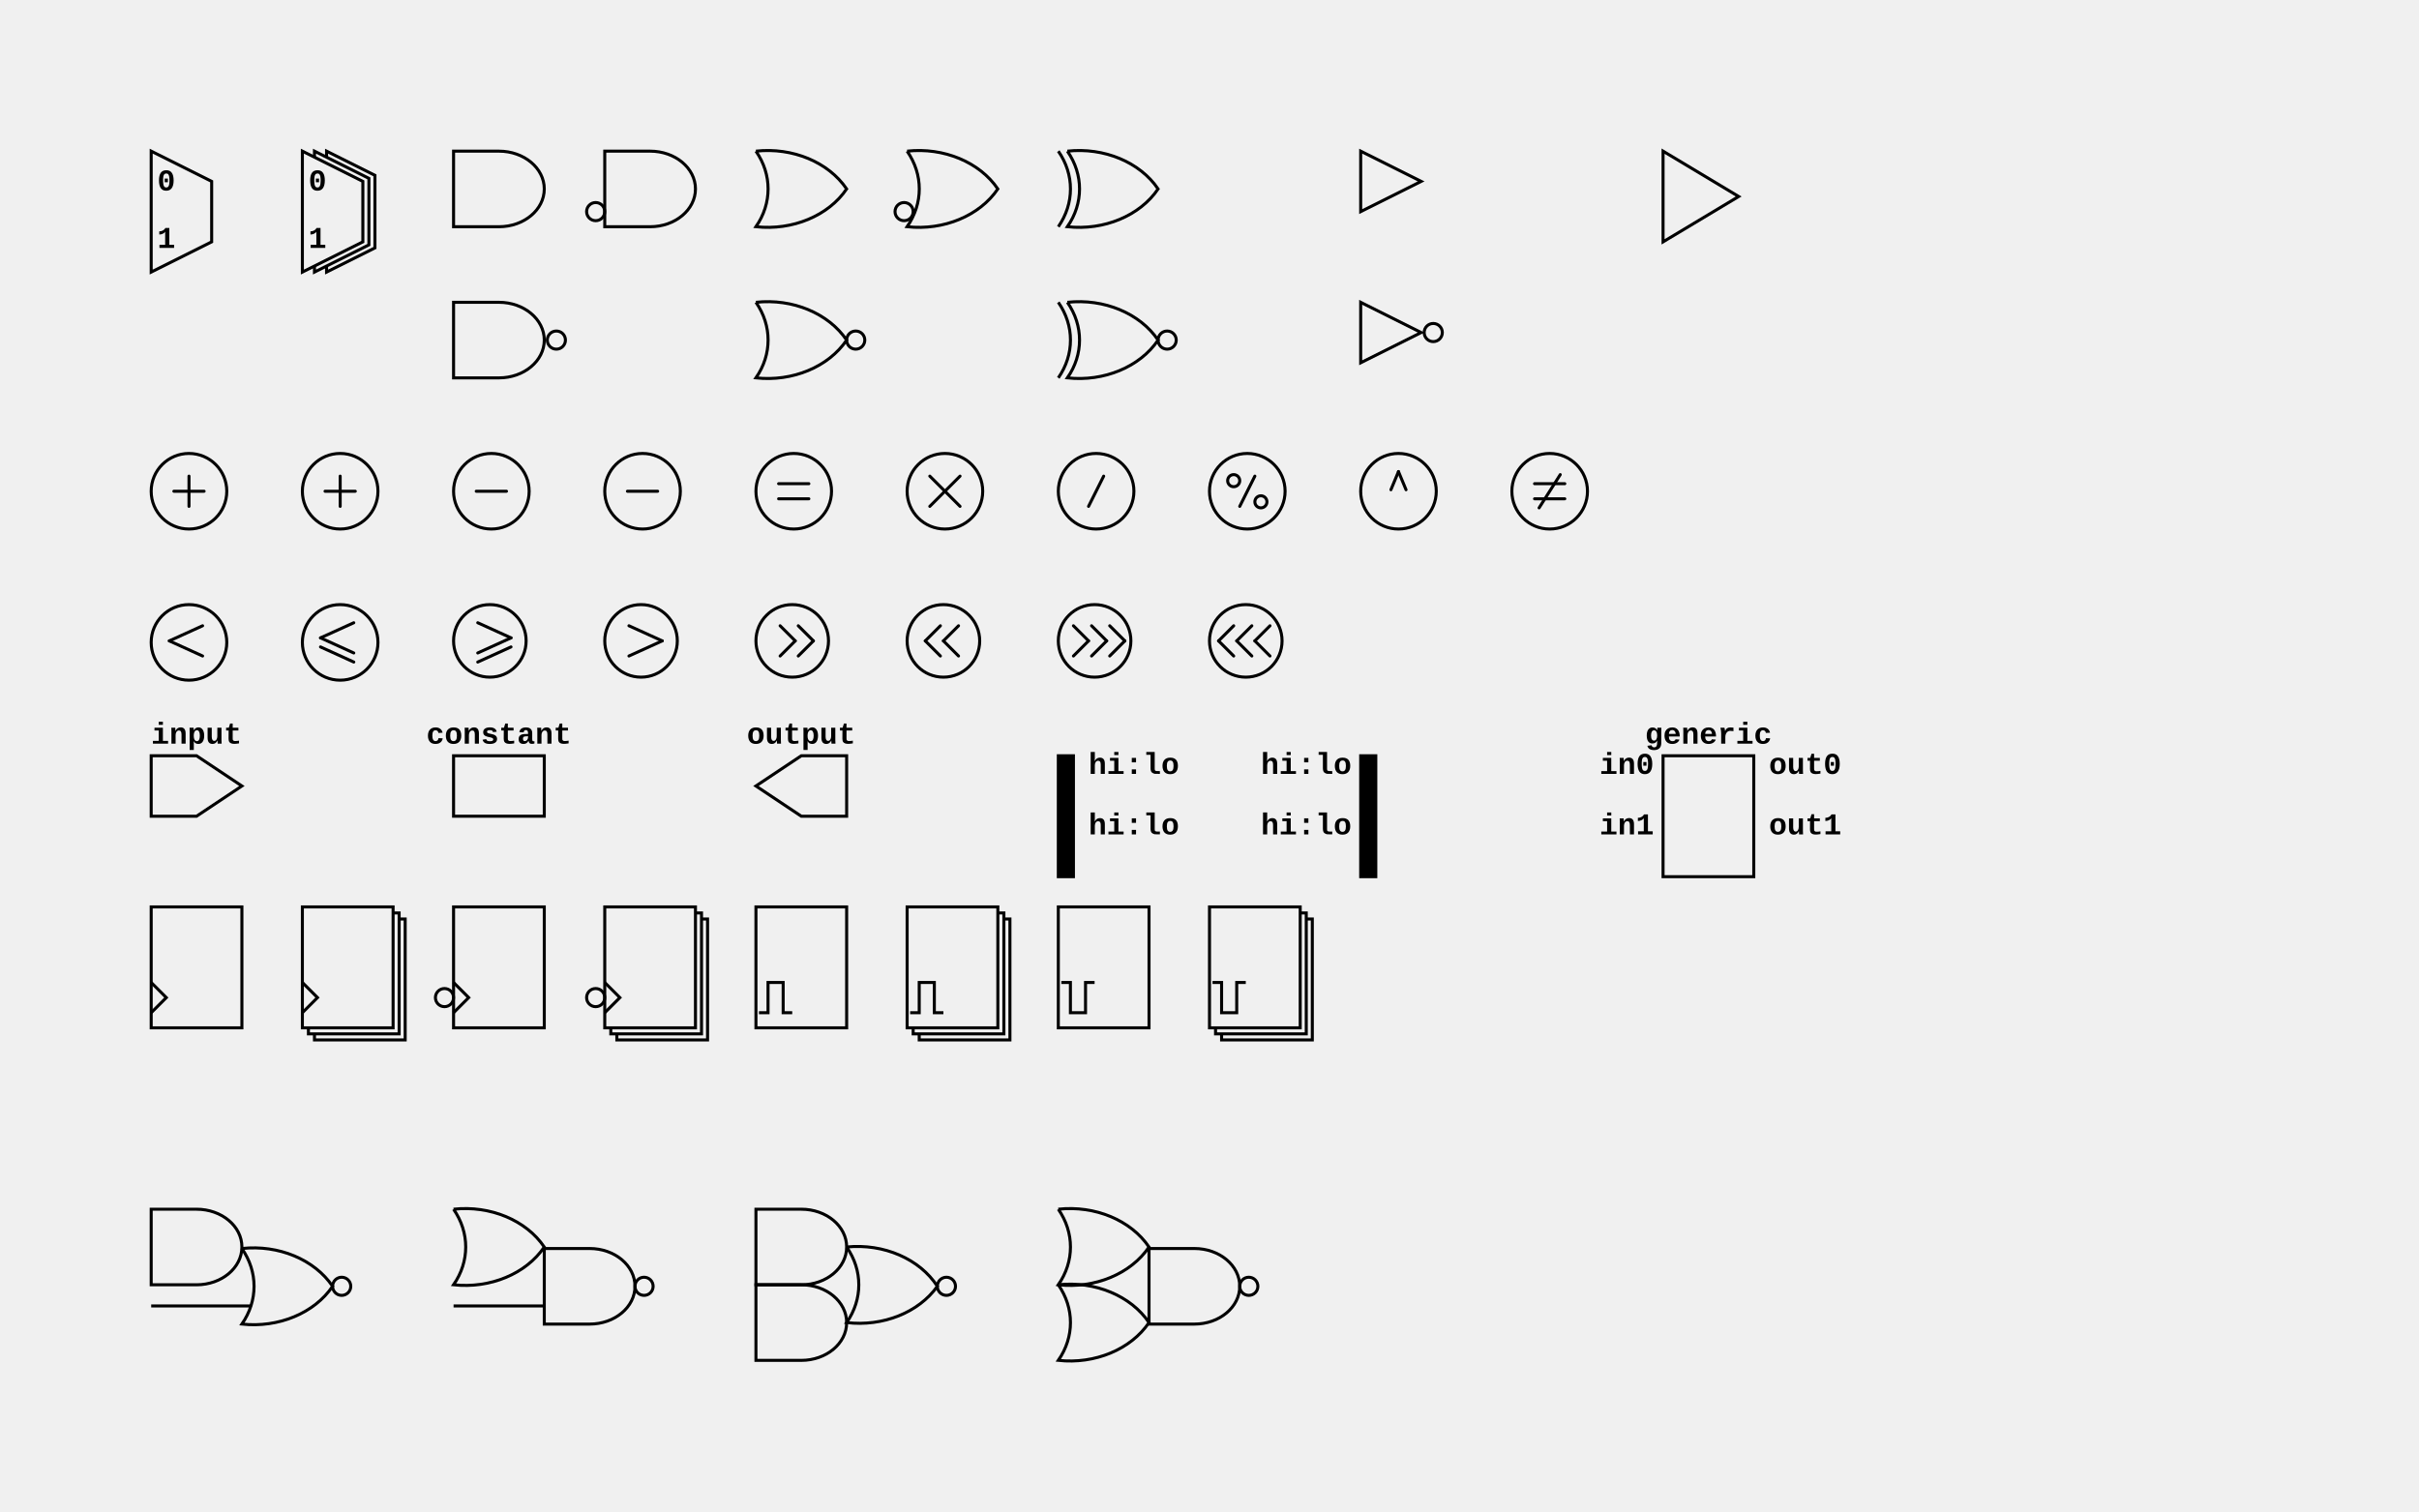
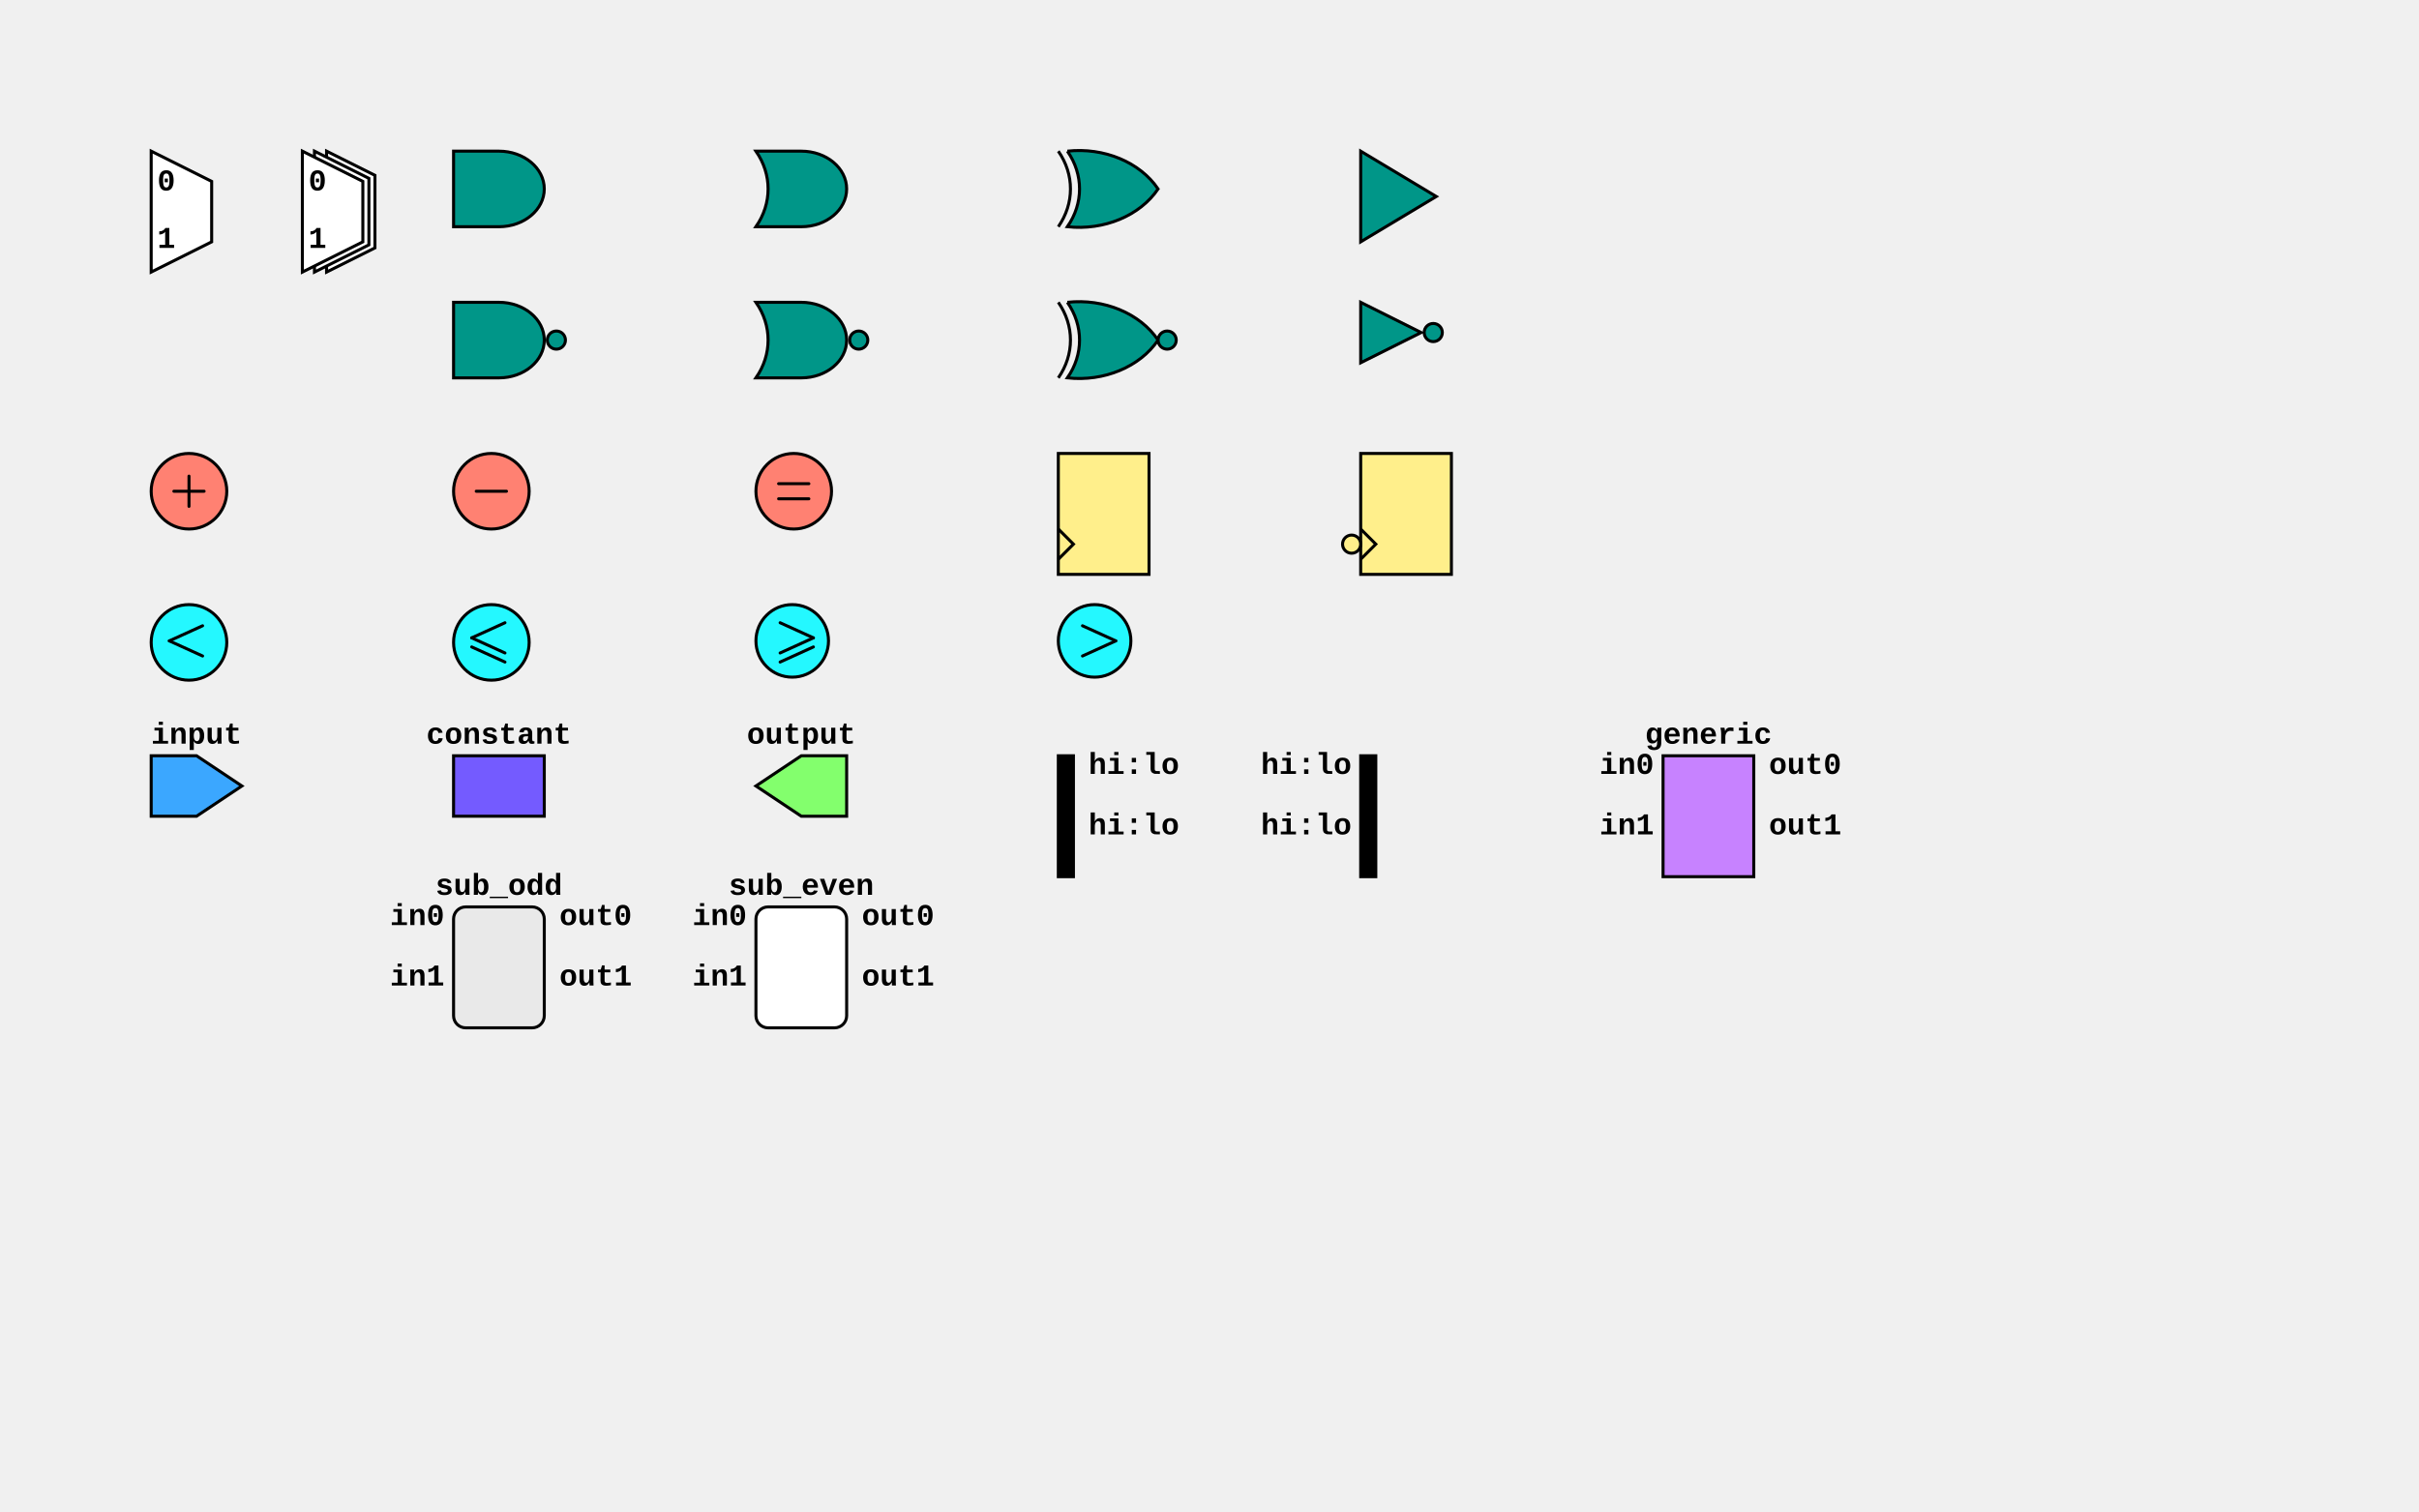
<svg xmlns="http://www.w3.org/2000/svg" xmlns:ns1="https://github.com/nturley/netlistsvg" width="800" height="500">
  <ns1:properties>
    <ns1:layoutEngine org.eclipse.elk.layered.spacing.nodeNodeBetweenLayers="35" org.eclipse.elk.spacing.nodeNode="35" org.eclipse.elk.layered.layering.strategy="LONGEST_PATH" />
    <ns1:low_priority_alias val="$dff" />
  </ns1:properties>
  <style>
    svg {
    stroke:#000;
    fill:none;
    }
    text {
    fill:#000;
    stroke:none;
    font-size:10px;
    font-weight: bold;
    font-family: "Courier New", monospace;
    }
+     circle{
+       stroke: #000;
+     }
+     rect{
+       stroke:#000;
+     }
+     path{
+       stroke: #000;
+     }
    line {
    stroke: #000;
    stroke-linecap: round;
    }
    .nodelabel {
    text-anchor: middle;
    }
    .inputPortLabel {
    text-anchor: end;
    }
    .splitjoinBody {
    fill:#000;
    }
  </style>
  <g ns1:type="mux" transform="translate(50, 50)" ns1:width="20" ns1:height="40">
    <ns1:alias val="$pmux" />
    <ns1:alias val="$mux" />
    <ns1:alias val="$_MUX_" />
-     <path d="M0,0 L20,10 L20,30 L0,40 Z" class="$cell_id" />
+     <path d="M0,0 L20,10 L20,30 L0,40 Z" fill="#ffffff" class="$cell_id" />
    <text x="5" y="32" class="nodelabel $cell_id" ns1:attribute="">1</text>
    <text x="5" y="13" class="nodelabel $cell_id" ns1:attribute="">0</text>
    <g ns1:x="0" ns1:y="10" ns1:pid="A" />
    <g ns1:x="0" ns1:y="30" ns1:pid="B" />
    <g ns1:x="10" ns1:y="35" ns1:pid="S" />
    <g ns1:x="20" ns1:y="20" ns1:pid="Y" />
  </g>
  <g ns1:type="mux-bus" transform="translate(100, 50)" ns1:width="24" ns1:height="40">
    <ns1:alias val="$pmux-bus" />
    <ns1:alias val="$mux-bus" />
    <ns1:alias val="$_MUX_-bus" />
-     <path d="M0,0 L20,10 L20,30 L0,40 Z" class="$cell_id" />
-     <path d="M4,2 L4,0 L22,9 L22,31 L4,40 L4,38" class="$cell_id" />
-     <path d="M8,2 L8,0 L24,8 L24,32 L8,40 L8,38" class="$cell_id" />
+     <path d="M8,2 L8,0 L24,8 L24,32 L8,40 L8,38" fill="#ffffff" class="$cell_id" />
+     <path d="M4,2 L4,0 L22,9 L22,31 L4,40 L4,38" fill="#ffffff" class="$cell_id" />
+     <path d="M0,0 L20,10 L20,30 L0,40 Z" fill="#ffffff" class="$cell_id" />
    <text x="5" y="32" class="nodelabel $cell_id" ns1:attribute="">1</text>
    <text x="5" y="13" class="nodelabel $cell_id" ns1:attribute="">0</text>
    <g ns1:x="-1" ns1:y="10" ns1:pid="A" />
    <g ns1:x="-1" ns1:y="30" ns1:pid="B" />
    <g ns1:x="12" ns1:y="38" ns1:pid="S" />
    <g ns1:x="24.5" ns1:y="20" ns1:pid="Y" />
  </g>
+   <g ns1:type="tribuf" transform="translate(450, 50)" ns1:width="15" ns1:height="30">
+     <ns1:alias val="$tribuf" />
+     <ns1:alias val="$_TRIBUF_" />
+     <ns1:alias val="tribuf-bus" />
+     <ns1:alias val="$tribuf-bus" />
+     <ns1:alias val="$_TRIBUF_-bus" />
+     <path d="M0,0 L25,15 L0,30 Z" fill="#009688" class="$cell_id" />
+     <g ns1:x="0" ns1:y="15" ns1:pid="A" />
+     <g ns1:x="11" ns1:y="6" ns1:pid="EN" />
+     <g ns1:x="25" ns1:y="15" ns1:pid="Y" />
+   </g>
  <g ns1:type="and" transform="translate(150,50)" ns1:width="30" ns1:height="25">
    <ns1:alias val="$and" />
    <ns1:alias val="$logic_and" />
    <ns1:alias val="$_AND_" />
-     <ns1:alias val="$reduce_and" />
-     <path d="M0,0 L0,25 L15,25 A15 12.5 0 0 0 15,0 Z" class="$cell_id" />
+     <path d="M0,0 L0,25 L15,25 A15 12.5 0 0 0 15,0 Z" fill="#009688" class="$cell_id" />
    <g ns1:x="0" ns1:y="5" ns1:pid="A" />
    <g ns1:x="0" ns1:y="20" ns1:pid="B" />
    <g ns1:x="30" ns1:y="12.5" ns1:pid="Y" />
  </g>
  <g ns1:type="nand" transform="translate(150,100)" ns1:width="30" ns1:height="25">
    <ns1:alias val="$nand" />
    <ns1:alias val="$logic_nand" />
    <ns1:alias val="$_NAND_" />
    <ns1:alias val="$_ANDNOT_" />
-     <path d="M0,0 L0,25 L15,25 A15 12.5 0 0 0 15,0 Z" class="$cell_id" />
-     <circle cx="34" cy="12.5" r="3" class="$cell_id" />
+     <path d="M0,0 L0,25 L15,25 A15 12.5 0 0 0 15,0 Z" fill="#009688" class="$cell_id" />
+     <circle cx="34" cy="12.5" r="3" fill="#009688" class="$cell_id" />
    <g ns1:x="0" ns1:y="5" ns1:pid="A" />
    <g ns1:x="0" ns1:y="20" ns1:pid="B" />
    <g ns1:x="36" ns1:y="12.5" ns1:pid="Y" />
-   </g>
-   <g ns1:type="andnot" transform="translate(200,50)" ns1:width="30" ns1:height="25">
-     <ns1:alias val="$_ANDNOT_" />
-     <path d="M0,0 L0,25 L15,25 A15 12.5 0 0 0 15,0 Z" class="$cell_id" />
-     <circle cx="-3" cy="20" r="3" />
-     <g ns1:x="0" ns1:y="5" ns1:pid="A" />
-     <g ns1:x="-6" ns1:y="20" ns1:pid="B" />
-     <g ns1:x="30" ns1:y="12.5" ns1:pid="Y" />
  </g>
  <g ns1:type="or" transform="translate(250,50)" ns1:width="30" ns1:height="25">
    <ns1:alias val="$or" />
    <ns1:alias val="$logic_or" />
    <ns1:alias val="$_OR_" />
-     <ns1:alias val="$reduce_or" />
-     <ns1:alias val="$reduce_bool" />
-     <path d="M0,0 A30 25 0 0 1 0,25 A30 25 0 0 0 30,12.5 A30 25 0 0 0 0,0" class="$cell_id" />
+     <path d="M0,25 L0,25 L15,25 A15 12.5 0 0 0 15,0 L0,0 A30 25 0 0 1 0,25 Z" fill="#009688" class="$cell_id" />
    <g ns1:x="2" ns1:y="5" ns1:pid="A" />
    <g ns1:x="2" ns1:y="20" ns1:pid="B" />
    <g ns1:x="30" ns1:y="12.5" ns1:pid="Y" />
  </g>
  <g ns1:type="reduce_nor" transform="translate(250, 100)" ns1:width="33" ns1:height="25">
    <ns1:alias val="$nor" />
    <ns1:alias val="$reduce_nor" />
    <ns1:alias val="$_NOR_" />
    <ns1:alias val="$_ORNOT_" />
-     <path d="M0,0 A30 25 0 0 1 0,25 A30 25 0 0 0 30,12.5 A30 25 0 0 0 0,0" class="$cell_id" />
-     <circle cx="33" cy="12.5" r="3" class="$cell_id" />
+     <path d="M0,25 L0,25 L15,25 A15 12.5 0 0 0 15,0 L0,0 A30 25 0 0 1 0,25 Z" fill="#009688" class="$cell_id" />
+     <circle cx="34" cy="12.5" r="3" fill="#009688" class="$cell_id" />
    <g ns1:x="2" ns1:y="5" ns1:pid="A" />
    <g ns1:x="2" ns1:y="20" ns1:pid="B" />
    <g ns1:x="36" ns1:y="12.5" ns1:pid="Y" />
-   </g>
-   <g ns1:type="ornot" transform="translate(300,50)" ns1:width="30" ns1:height="25">
-     <ns1:alias val="$_ORNOT_" />
-     <path d="M0,0 A30 25 0 0 1 0,25 A30 25 0 0 0 30,12.5 A30 25 0 0 0 0,0" class="$cell_id" />
-     <circle cx="-1" cy="20" r="3" />
-     <g ns1:x="2" ns1:y="5" ns1:pid="A" />
-     <g ns1:x="-4" ns1:y="20" ns1:pid="B" />
-     <g ns1:x="30" ns1:y="12.5" ns1:pid="Y" />
  </g>
  <g ns1:type="reduce_xor" transform="translate(350, 50)" ns1:width="33" ns1:height="25">
    <ns1:alias val="$xor" />
    <ns1:alias val="$reduce_xor" />
    <ns1:alias val="$_XOR_" />
-     <path d="M3,0 A30 25 0 0 1 3,25 A30 25 0 0 0 33,12.5 A30 25 0 0 0 3,0" class="$cell_id" />
+     <path d="M3,0 A30 25 0 0 1 3,25 A30 25 0 0 0 33,12.5 A30 25 0 0 0 3,0" fill="#009688" class="$cell_id" />
    <path d="M0,0 A30 25 0 0 1 0,25" class="$cell_id" />
    <g ns1:x="2" ns1:y="5" ns1:pid="A" />
    <g ns1:x="2" ns1:y="20" ns1:pid="B" />
    <g ns1:x="33" ns1:y="12.5" ns1:pid="Y" />
  </g>
  <g ns1:type="reduce_nxor" transform="translate(350, 100)" ns1:width="33" ns1:height="25">
    <ns1:alias val="$xnor" />
    <ns1:alias val="$reduce_xnor" />
    <ns1:alias val="$_XNOR_" />
-     <path d="M3,0 A30 25 0 0 1 3,25 A30 25 0 0 0 33,12.5 A30 25 0 0 0 3,0" class="$cell_id" />
+     <path d="M3,0 A30 25 0 0 1 3,25 A30 25 0 0 0 33,12.5 A30 25 0 0 0 3,0" fill="#009688" class="$cell_id" />
    <path d="M0,0 A30 25 0 0 1 0,25" class="$cell_id" />
-     <circle cx="36" cy="12.5" r="3" class="$cell_id" />
+     <circle cx="36" cy="12.5" r="3" fill="#009688" class="$cell_id" />
    <g ns1:x="2" ns1:y="5" ns1:pid="A" />
    <g ns1:x="2" ns1:y="20" ns1:pid="B" />
    <g ns1:x="38" ns1:y="12.5" ns1:pid="Y" />
-   </g>
-   <g ns1:type="tribuf" transform="translate(550, 50)" ns1:width="15" ns1:height="30">
-     <ns1:alias val="$tribuf" />
-     <ns1:alias val="$_TRIBUF_" />
-     <ns1:alias val="tribuf-bus" />
-     <ns1:alias val="$tribuf-bus" />
-     <ns1:alias val="$_TRIBUF_-bus" />
-     <path d="M0,0 L25,15 L0,30 Z" class="$cell_id" />
-     <g ns1:x="0" ns1:y="15" ns1:pid="A" />
-     <g ns1:x="11" ns1:y="6" ns1:pid="EN" />
-     <g ns1:x="25" ns1:y="15" ns1:pid="Y" />
  </g>
  <g ns1:type="not" transform="translate(450,100)" ns1:width="30" ns1:height="20">
    <ns1:alias val="$_NOT_" />
    <ns1:alias val="$not" />
    <ns1:alias val="$logic_not" />
-     <path d="M0,0 L0,20 L20,10 Z" class="$cell_id" />
-     <circle cx="24" cy="10" r="3" class="$cell_id" />
+     <path d="M0,0 L0,20 L20,10 Z" fill="#009688" class="$cell_id" />
+     <circle cx="24" cy="10" r="3" fill="#009688" class="$cell_id" />
    <g ns1:x="-1" ns1:y="10" ns1:pid="A" />
    <g ns1:x="27" ns1:y="10" ns1:pid="Y" />
  </g>
-   <g ns1:type="buf" transform="translate(450,50)" ns1:width="30" ns1:height="20">
-     <ns1:alias val="$_BUF_" />
-     <path d="M0,0 L0,20 L20,10 Z" class="$cell_id" />
-     <g ns1:x="0" ns1:y="10" ns1:pid="A" />
-     <g ns1:x="20" ns1:y="10" ns1:pid="Y" />
-   </g>
  <g ns1:type="add" transform="translate(50, 150)" ns1:width="25" ns1:height="25">
    <ns1:alias val="$add" />
-     <circle r="12.5" cx="12.5" cy="12.5" class="$cell_id" />
+     <circle r="12.5" cx="12.5" cy="12.5" fill="#ff8172" class="$cell_id" />
    <line x1="7.5" x2="17.5" y1="12.5" y2="12.5" class="$cell_id" />
    <line x1="12.5" x2="12.5" y1="7.5" y2="17.5" class="$cell_id" />
    <g ns1:x="2" ns1:y="5" ns1:pid="A" />
    <g ns1:x="2" ns1:y="20" ns1:pid="B" />
    <g ns1:x="26" ns1:y="12.5" ns1:pid="Y" />
  </g>
-   <g ns1:type="pos" transform="translate(100, 150)" ns1:width="25" ns1:height="25">
-     <ns1:alias val="$pos" />
-     <circle r="12.5" cx="12.5" cy="12.5" class="$cell_id" />
-     <line x1="7.5" x2="17.5" y1="12.5" y2="12.5" class="$cell_id" />
-     <line x1="12.5" x2="12.5" y1="7.5" y2="17.5" class="$cell_id" />
-     <g ns1:x="-1" ns1:y="12.5" ns1:pid="A" />
-     <g ns1:x="26" ns1:y="12.5" ns1:pid="Y" />
-   </g>
  <g ns1:type="sub" transform="translate(150,150)" ns1:width="25" ns1:height="25">
    <ns1:alias val="$sub" />
-     <circle r="12.5" cx="12.5" cy="12.5" class="$cell_id" />
+     <circle r="12.5" cx="12.5" cy="12.5" fill="#ff8172" class="$cell_id" />
    <line x1="7.5" x2="17.5" y1="12.5" y2="12.5" class="$cell_id" />
    <g ns1:x="2" ns1:y="5" ns1:pid="A" />
    <g ns1:x="2" ns1:y="20" ns1:pid="B" />
-     <g ns1:x="25" ns1:y="12.5" ns1:pid="Y" />
-   </g>
-   <g ns1:type="neg" transform="translate(200,150)" ns1:width="25" ns1:height="25">
-     <ns1:alias val="$neg" />
-     <circle r="12.5" cx="12.5" cy="12.5" class="$cell_id" />
-     <line x1="7.5" x2="17.5" y1="12.5" y2="12.5" class="$cell_id" />
-     <g ns1:x="0" ns1:y="12.5" ns1:pid="A" />
    <g ns1:x="25" ns1:y="12.5" ns1:pid="Y" />
  </g>
  <g ns1:type="eq" transform="translate(250,150)" ns1:width="25" ns1:height="25">
    <ns1:alias val="$eq" />
-     <ns1:alias val="$eqx" />
-     <circle r="12.5" cx="12.5" cy="12.5" class="$cell_id" />
+     <circle r="12.5" cx="12.5" cy="12.5" fill="#ff8172" class="$cell_id" />
    <line x1="7.5" x2="17.5" y1="10" y2="10" class="$cell_id" />
    <line x1="7.5" x2="17.5" y1="15" y2="15" class="$cell_id" />
    <g ns1:x="2" ns1:y="5" ns1:pid="A" />
    <g ns1:x="2" ns1:y="20" ns1:pid="B" />
    <g ns1:x="25" ns1:y="12.5" ns1:pid="Y" />
  </g>
-   <g ns1:type="mul" transform="translate(300, 150)" ns1:width="25" ns1:height="25">
-     <ns1:alias val="$mul" />
-     <circle r="12.5" cx="12.5" cy="12.5" class="$cell_id" />
-     <line x1="7.5" x2="17.5" y1="7.5" y2="17.5" class="$cell_id" />
-     <line x1="17.5" x2="7.5" y1="7.5" y2="17.5" class="$cell_id" />
-     <g ns1:x="2" ns1:y="5" ns1:pid="A" />
-     <g ns1:x="2" ns1:y="20" ns1:pid="B" />
-     <g ns1:x="26" ns1:y="12.5" ns1:pid="Y" />
-   </g>
-   <g ns1:type="div" transform="translate(350, 150)" ns1:width="25" ns1:height="25">
-     <ns1:alias val="$div" />
-     <circle r="12.5" cx="12.5" cy="12.5" class="$cell_id" />
-     <line x1="15" x2="10" y1="7.5" y2="17.5" class="$cell_id" />
-     <g ns1:x="2" ns1:y="5" ns1:pid="A" />
-     <g ns1:x="2" ns1:y="20" ns1:pid="B" />
-     <g ns1:x="26" ns1:y="12.5" ns1:pid="Y" />
-   </g>
-   <g ns1:type="mod" transform="translate(400, 150)" ns1:width="25" ns1:height="25">
-     <ns1:alias val="$mod" />
-     <circle r="12.5" cx="12.5" cy="12.5" class="$cell_id" />
-     <line x1="15" x2="10" y1="7.5" y2="17.5" class="$cell_id" />
-     <circle r="2" cx="8" cy="9" class="$cell_id" />
-     <circle r="2" cx="17" cy="16" class="$cell_id" />
-     <g ns1:x="2" ns1:y="5" ns1:pid="A" />
-     <g ns1:x="2" ns1:y="20" ns1:pid="B" />
-     <g ns1:x="26" ns1:y="12.5" ns1:pid="Y" />
-   </g>
-   <g ns1:type="pow" transform="translate(450, 150)" ns1:width="25" ns1:height="25">
-     <ns1:alias val="$pow" />
-     <circle r="12.5" cx="12.5" cy="12.5" class="$cell_id" />
-     <line x1="10" x2="12.5" y1="12" y2="6" class="$cell_id" />
-     <line x1="15" x2="12.5" y1="12" y2="6" class="$cell_id" />
-     <g ns1:x="2" ns1:y="5" ns1:pid="A" />
-     <g ns1:x="2" ns1:y="20" ns1:pid="B" />
-     <g ns1:x="26" ns1:y="12.5" ns1:pid="Y" />
-   </g>
-   <g ns1:type="ne" transform="translate(500,150)" ns1:width="25" ns1:height="25">
-     <ns1:alias val="$ne" />
-     <ns1:alias val="$nex" />
-     <circle r="12.5" cx="12.5" cy="12.5" class="$cell_id" />
-     <line x1="7.5" x2="17.5" y1="10" y2="10" class="$cell_id" />
-     <line x1="7.5" x2="17.5" y1="15" y2="15" class="$cell_id" />
-     <line x1="9" x2="16" y1="18" y2="7" class="$cell_id" />
-     <g ns1:x="2" ns1:y="5" ns1:pid="A" />
-     <g ns1:x="2" ns1:y="20" ns1:pid="B" />
-     <g ns1:x="25" ns1:y="12.5" ns1:pid="Y" />
-   </g>
-   <g ns1:type="lt" transform="translate(50,200)" ns1:width="25" ns1:height="25">
-     <ns1:alias val="$lt" />
-     <circle r="12.5" cx="12.5" cy="12.5" class="$cell_id" />
-     <line x1="6" x2="17" y1="12" y2="7" class="$cell_id" />
-     <line x1="6" x2="17" y1="12" y2="17" class="$cell_id" />
-     <g ns1:x="2" ns1:y="5" ns1:pid="A" />
-     <g ns1:x="2" ns1:y="20" ns1:pid="B" />
-     <g ns1:x="25" ns1:y="12.5" ns1:pid="Y" />
-   </g>
-   <g ns1:type="le" transform="translate(100,200)" ns1:width="25" ns1:height="25">
-     <ns1:alias val="$le" />
-     <circle r="12.5" cx="12.5" cy="12.5" class="$cell_id" />
-     <line x1="6" x2="17" y1="11" y2="6" class="$cell_id" />
-     <line x1="6" x2="17" y1="11" y2="16" class="$cell_id" />
-     <line x1="6" x2="17" y1="14" y2="19" class="$cell_id" />
-     <g ns1:x="2" ns1:y="5" ns1:pid="A" />
-     <g ns1:x="2" ns1:y="20" ns1:pid="B" />
-     <g ns1:x="25" ns1:y="12.5" ns1:pid="Y" />
-   </g>
-   <g ns1:type="ge" transform="translate(150,200)" ns1:width="25" ns1:height="25">
-     <ns1:alias val="$ge" />
-     <circle r="12" cx="12" cy="12" class="$cell_id" />
-     <line x1="8" x2="19" y1="6" y2="11" class="$cell_id" />
-     <line x1="8" x2="19" y1="16" y2="11" class="$cell_id" />
-     <line x1="8" x2="19" y1="19" y2="14" class="$cell_id" />
-     <g ns1:x="2" ns1:y="5" ns1:pid="A" />
-     <g ns1:x="2" ns1:y="20" ns1:pid="B" />
-     <g ns1:x="25" ns1:y="12.5" ns1:pid="Y" />
-   </g>
-   <g ns1:type="gt" transform="translate(200,200)" ns1:width="25" ns1:height="25">
-     <ns1:alias val="$gt" />
-     <circle r="12" cx="12" cy="12" class="$cell_id" />
-     <line x1="8" x2="19" y1="7" y2="12" class="$cell_id" />
-     <line x1="8" x2="19" y1="17" y2="12" class="$cell_id" />
-     <g ns1:x="2" ns1:y="5" ns1:pid="A" />
-     <g ns1:x="2" ns1:y="20" ns1:pid="B" />
-     <g ns1:x="25" ns1:y="12.5" ns1:pid="Y" />
-   </g>
-   <g ns1:type="shr" transform="translate(250,200)" ns1:width="25" ns1:height="25">
-     <ns1:alias val="$shr" />
-     <circle r="12" cx="12" cy="12" class="$cell_id" />
-     <line x1="8" x2="13" y1="7" y2="12" class="$cell_id" />
-     <line x1="8" x2="13" y1="17" y2="12" class="$cell_id" />
-     <line x1="14" x2="19" y1="7" y2="12" class="$cell_id" />
-     <line x1="14" x2="19" y1="17" y2="12" class="$cell_id" />
-     <g ns1:x="2" ns1:y="5" ns1:pid="A" />
-     <g ns1:x="2" ns1:y="20" ns1:pid="B" />
-     <g ns1:x="25" ns1:y="12.5" ns1:pid="Y" />
-   </g>
-   <g ns1:type="shl" transform="translate(300,200)" ns1:width="25" ns1:height="25">
-     <ns1:alias val="$shl" />
-     <circle r="12" cx="12" cy="12" class="$cell_id" />
-     <line x1="6" x2="11" y1="12" y2="7" class="$cell_id" />
-     <line x1="6" x2="11" y1="12" y2="17" class="$cell_id" />
-     <line x1="12" x2="17" y1="12" y2="7" class="$cell_id" />
-     <line x1="12" x2="17" y1="12" y2="17" class="$cell_id" />
-     <g ns1:x="2" ns1:y="5" ns1:pid="A" />
-     <g ns1:x="2" ns1:y="20" ns1:pid="B" />
-     <g ns1:x="25" ns1:y="12.5" ns1:pid="Y" />
-   </g>
-   <g ns1:type="sshr" transform="translate(350,200)" ns1:width="25" ns1:height="25">
-     <ns1:alias val="$sshr" />
-     <circle r="12" cx="12" cy="12" class="$cell_id" />
-     <line x1="5" x2="10" y1="7" y2="12" class="$cell_id" />
-     <line x1="5" x2="10" y1="17" y2="12" class="$cell_id" />
-     <line x1="11" x2="16" y1="7" y2="12" class="$cell_id" />
-     <line x1="11" x2="16" y1="17" y2="12" class="$cell_id" />
-     <line x1="17" x2="22" y1="7" y2="12" class="$cell_id" />
-     <line x1="17" x2="22" y1="17" y2="12" class="$cell_id" />
-     <g ns1:x="2" ns1:y="5" ns1:pid="A" />
-     <g ns1:x="2" ns1:y="20" ns1:pid="B" />
-     <g ns1:x="25" ns1:y="12.5" ns1:pid="Y" />
-   </g>
-   <g ns1:type="sshl" transform="translate(400,200)" ns1:width="25" ns1:height="25">
-     <ns1:alias val="$sshl" />
-     <circle r="12" cx="12" cy="12" class="$cell_id" />
-     <line x1="3" x2="8" y1="12" y2="7" class="$cell_id" />
-     <line x1="3" x2="8" y1="12" y2="17" class="$cell_id" />
-     <line x1="9" x2="14" y1="12" y2="7" class="$cell_id" />
-     <line x1="9" x2="14" y1="12" y2="17" class="$cell_id" />
-     <line x1="15" x2="20" y1="12" y2="7" class="$cell_id" />
-     <line x1="15" x2="20" y1="12" y2="17" class="$cell_id" />
-     <g ns1:x="2" ns1:y="5" ns1:pid="A" />
-     <g ns1:x="2" ns1:y="20" ns1:pid="B" />
-     <g ns1:x="25" ns1:y="12.5" ns1:pid="Y" />
-   </g>
-   <g ns1:type="inputExt" transform="translate(50,250)" ns1:width="30" ns1:height="20">
-     <text x="15" y="-4" class="nodelabel $cell_id" ns1:attribute="ref">input</text>
-     <ns1:alias val="$_inputExt_" />
-     <path d="M0,0 L0,20 L15,20 L30,10 L15,0 Z" class="$cell_id" />
-     <g ns1:x="30" ns1:y="10" ns1:pid="Y" />
-   </g>
-   <g ns1:type="constant" transform="translate(150,250)" ns1:width="30" ns1:height="20">
-     <text x="15" y="-4" class="nodelabel $cell_id" ns1:attribute="ref">constant</text>
-     <ns1:alias val="$_constant_" />
-     <rect width="30" height="20" class="$cell_id" />
-     <g ns1:x="31" ns1:y="10" ns1:pid="Y" />
-   </g>
-   <g ns1:type="outputExt" transform="translate(250,250)" ns1:width="30" ns1:height="20">
-     <text x="15" y="-4" class="nodelabel $cell_id" ns1:attribute="ref">output</text>
-     <ns1:alias val="$_outputExt_" />
-     <path d="M30,0 L30,20 L15,20 L0,10 L15,0 Z" class="$cell_id" />
-     <g ns1:x="0" ns1:y="10" ns1:pid="A" />
-   </g>
-   <g ns1:type="split" transform="translate(350,250)" ns1:width="5" ns1:height="40">
-     <rect width="5" height="40" class="splitjoinBody" ns1:generic="body" />
-     <ns1:alias val="$_split_" />
-     <g ns1:x="0" ns1:y="20" ns1:pid="in" />
-     <g transform="translate(5, 10)" ns1:x="4" ns1:y="10" ns1:pid="out0">
-       <text x="5" y="-4">hi:lo</text>
-     </g>
-     <g transform="translate(5, 30)" ns1:x="4" ns1:y="30" ns1:pid="out1">
-       <text x="5" y="-4">hi:lo</text>
-     </g>
-   </g>
-   <g ns1:type="join" transform="translate(450,250)" ns1:width="4" ns1:height="40">
-     <rect width="5" height="40" class="splitjoinBody" ns1:generic="body" />
-     <ns1:alias val="$_join_" />
-     <g ns1:x="5" ns1:y="20" ns1:pid="out" />
-     <g transform="translate(0, 10)" ns1:x="0" ns1:y="10" ns1:pid="in0">
-       <text x="-3" y="-4" class="inputPortLabel">hi:lo</text>
-     </g>
-     <g transform="translate(0, 30)" ns1:x="0" ns1:y="30" ns1:pid="in1">
-       <text x="-3" y="-4" class="inputPortLabel">hi:lo</text>
-     </g>
-   </g>
-   <g ns1:type="dff" transform="translate(50,300)" ns1:width="30" ns1:height="40">
+   <g ns1:type="dff" transform="translate(350,150)" ns1:width="30" ns1:height="40">
    <ns1:alias val="$dff" />
    <ns1:alias val="$_DFF_" />
    <ns1:alias val="$_DFF_P_" />
-     <ns1:alias val="$adff" />
-     <ns1:alias val="$_DFF_" />
-     <ns1:alias val="$_DFF_P_" />
-     <ns1:alias val="$sdff" />
-     <ns1:alias val="$_DFF_" />
-     <ns1:alias val="$_DFF_P_" />
-     <rect width="30" height="40" x="0" y="0" class="$cell_id" />
+     <ns1:alias val="dff-bus" />
+     <ns1:alias val="$dff-bus" />
+     <ns1:alias val="$_DFF_-bus" />
+     <ns1:alias val="$_DFF_P_-bus" />
+     <rect width="30" height="40" x="0" y="0" fill="#ffef8b" class="$cell_id" />
    <path d="M0,35 L5,30 L0,25" class="$cell_id" />
    <g ns1:x="31" ns1:y="10" ns1:pid="Q" />
    <g ns1:x="-1" ns1:y="30" ns1:pid="CLK" />
    <g ns1:x="-1" ns1:y="30" ns1:pid="C" />
    <g ns1:x="-1" ns1:y="10" ns1:pid="D" />
-     <g ns1:x="15" ns1:y="40" ns1:pid="ARST" />
-     <g ns1:x="15" ns1:y="40" ns1:pid="SRST" />
-   </g>
-   <g ns1:type="dff-bus" transform="translate(100,300)" ns1:width="34" ns1:height="44">
-     <ns1:alias val="$dff-bus" />
-     <ns1:alias val="$_DFF_-bus" />
-     <ns1:alias val="$_DFF_P_-bus" />
-     <ns1:alias val="adff-bus" />
-     <ns1:alias val="$adff-bus" />
-     <ns1:alias val="$_DFF_-bus" />
-     <ns1:alias val="$_DFF_P_-bus" />
-     <ns1:alias val="sdff-bus" />
-     <ns1:alias val="$sdff-bus" />
-     <ns1:alias val="$_DFF_-bus" />
-     <ns1:alias val="$_DFF_P_-bus" />
-     <rect width="30" height="40" x="0" y="0" class="$cell_id" />
+   </g>
+   <g ns1:type="dffn" transform="translate(450,150)" ns1:width="30" ns1:height="40">
+     <ns1:alias val="$_DFF_N_" />
+     <ns1:alias val="dffn-bus" />
+     <ns1:alias val="$_DFF_N_-bus" />
+     <rect width="30" height="40" x="0" y="0" fill="#ffef8b" class="$cell_id" />
    <path d="M0,35 L5,30 L0,25" class="$cell_id" />
-     <path d="M30,2 L32,2 L32,42 L2,42 L2,40" class="$cell_id" />
-     <path d="M32,4 L34,4 L34,44 L4,44 L4,42" class="$cell_id" />
-     <g ns1:x="35" ns1:y="10" ns1:pid="Q" />
-     <g ns1:x="-1" ns1:y="30" ns1:pid="CLK" />
-     <g ns1:x="-1" ns1:y="30" ns1:pid="C" />
-     <g ns1:x="-1" ns1:y="10" ns1:pid="D" />
-     <g ns1:x="17" ns1:y="44" ns1:pid="ARST" />
-     <g ns1:x="17" ns1:y="44" ns1:pid="SRST" />
-   </g>
-   <g ns1:type="dffn" transform="translate(150,300)" ns1:width="30" ns1:height="40">
-     <ns1:alias val="$dffn" />
-     <ns1:alias val="$_DFF_N_" />
-     <rect width="30" height="40" x="0" y="0" class="$cell_id" />
-     <path d="M0,35 L5,30 L0,25" class="$cell_id" />
-     <circle cx="-3" cy="30" r="3" class="$cell_id" />
+     <circle cx="-3" cy="30" r="3" fill="#ffef8b" class="$cell_id" />
    <g ns1:x="30" ns1:y="10" ns1:pid="Q" />
    <g ns1:x="-6" ns1:y="30" ns1:pid="CLK" />
    <g ns1:x="-6" ns1:y="30" ns1:pid="C" />
    <g ns1:x="0" ns1:y="10" ns1:pid="D" />
  </g>
-   <g ns1:type="dffn-bus" transform="translate(200,300)" ns1:width="30" ns1:height="40">
-     <ns1:alias val="$dffn-bus" />
-     <ns1:alias val="$_DFF_N_-bus" />
-     <rect width="30" height="40" x="0" y="0" class="$cell_id" />
-     <path d="M0,35 L5,30 L0,25" class="$cell_id" />
-     <circle cx="-3" cy="30" r="3" class="$cell_id" />
-     <path d="M30,2 L32,2 L32,42 L2,42 L2,40" class="$cell_id" />
-     <path d="M32,4 L34,4 L34,44 L4,44 L4,42" class="$cell_id" />
-     <g ns1:x="35" ns1:y="10" ns1:pid="Q" />
-     <g ns1:x="-6" ns1:y="30" ns1:pid="CLK" />
-     <g ns1:x="-6" ns1:y="30" ns1:pid="C" />
-     <g ns1:x="0" ns1:y="10" ns1:pid="D" />
-   </g>
-   <g ns1:type="dlatch" transform="translate(250,300)" ns1:width="30" ns1:height="40">
-     <ns1:alias val="$dlatch" />
-     <ns1:alias val="$_DLATCH_" />
-     <ns1:alias val="adlatch" />
-     <ns1:alias val="$adlatch" />
-     <rect width="30" height="40" x="0" y="0" class="$cell_id" />
-     <path d="M 1,35 H 4 V 25 h 5 v 10 h 3" class="$cell_id" />
-     <g ns1:x="30" ns1:y="10" ns1:pid="Q" />
-     <g ns1:x="0" ns1:y="10" ns1:pid="D" />
-     <g ns1:x="-1" ns1:y="30" ns1:pid="EN" />
-     <g ns1:x="15" ns1:y="40" ns1:pid="ARST" />
-   </g>
-   <g ns1:type="dlatch-bus" transform="translate(300,300)" ns1:width="30" ns1:height="40">
-     <ns1:alias val="$dlatch-bus" />
-     <ns1:alias val="$_DLATCH_-bus" />
-     <ns1:alias val="adlatch-bus" />
-     <ns1:alias val="$adlatch-bus" />
-     <rect width="30" height="40" x="0" y="0" class="$cell_id" />
-     <path d="M 1,35 H 4 V 25 h 5 v 10 h 3" class="$cell_id" />
-     <path d="M30,2 L32,2 L32,42 L2,42 L2,40" class="$cell_id" />
-     <path d="M32,4 L34,4 L34,44 L4,44 L4,42" class="$cell_id" />
-     <g ns1:x="35" ns1:y="10" ns1:pid="Q" />
-     <g ns1:x="0" ns1:y="10" ns1:pid="D" />
-     <g ns1:x="-1" ns1:y="30" ns1:pid="EN" />
-     <g ns1:x="17" ns1:y="44" ns1:pid="ARST" />
-   </g>
-   <g ns1:type="dlatchn" transform="translate(350,300)" ns1:width="30" ns1:height="40">
-     <ns1:alias val="$dlatchn" />
-     <ns1:alias val="$_DLATCH_N_" />
-     <rect width="30" height="40" x="0" y="0" class="$cell_id" />
-     <path d="M 1,25 H 4 V 35 H 9 V 25 h 3" class="$cell_id" />
-     <g ns1:x="30" ns1:y="10" ns1:pid="Q" />
-     <g ns1:x="0" ns1:y="10" ns1:pid="D" />
-     <g ns1:x="-1" ns1:y="30" ns1:pid="EN" />
-   </g>
-   <g ns1:type="dlatchn-bus" transform="translate(400,300)" ns1:width="30" ns1:height="40">
-     <ns1:alias val="$dlatchn-bus" />
-     <ns1:alias val="$_DLATCH_N_-bus" />
-     <rect width="30" height="40" x="0" y="0" class="$cell_id" />
-     <path d="M 1,25 H 4 V 35 H 9 V 25 h 3" class="$cell_id" />
-     <path d="M30,2 L32,2 L32,42 L2,42 L2,40" class="$cell_id" />
-     <path d="M32,4 L34,4 L34,44 L4,44 L4,42" class="$cell_id" />
-     <g ns1:x="35" ns1:y="10" ns1:pid="Q" />
-     <g ns1:x="0" ns1:y="10" ns1:pid="D" />
-     <g ns1:x="-1" ns1:y="30" ns1:pid="EN" />
-   </g>
-   <g ns1:type="_AOI3_" transform="translate(50, 400)" ns1:width="66" ns1:height="40">
-     <ns1:alias val="$_AOI3_" />
-     <path d="M0,0 L0,25 L15,25 A15 12.5 0 0 0 15,0 Z" class="$cell_id" />
-     <path d="M30,13 A30 25 0 0 1 30,38 A30 25 0 0 0 60,25.5 A30 25 0 0 0 30,13" class="$cell_id" />
-     <circle cx="63" cy="25.5" r="3" class="$cell_id" />
-     <path d="M0,32 L33,32" />
-     <g ns1:x="0" ns1:y="5" ns1:pid="A" />
-     <g ns1:x="0" ns1:y="20" ns1:pid="B" />
-     <g ns1:x="0" ns1:y="32" ns1:pid="C" />
-     <g ns1:x="66" ns1:y="25.5" ns1:pid="Y" />
-   </g>
-   <g ns1:type="_OAI3_" transform="translate(150, 400)" ns1:width="66" ns1:height="40">
-     <ns1:alias val="$_OAI3_" />
-     <path d="M30,13 L30,38 L45,38 A15 12.5 0 0 0 45,13 Z" class="$cell_id" />
-     <path d="M0,0 A30 25 0 0 1 0,25 A30 25 0 0 0 30,12.5 A30 25 0 0 0 0,0" class="$cell_id" />
-     <circle cx="63" cy="25.5" r="3" class="$cell_id" />
-     <path d="M0,32 L30,32" />
-     <g ns1:x="2" ns1:y="5" ns1:pid="A" />
-     <g ns1:x="2" ns1:y="20" ns1:pid="B" />
-     <g ns1:x="0" ns1:y="32" ns1:pid="C" />
-     <g ns1:x="66" ns1:y="25.5" ns1:pid="Y" />
-   </g>
-   <g ns1:type="_AOI4_" transform="translate(250, 400)" ns1:width="66" ns1:height="40">
-     <ns1:alias val="$_AOI4_" />
-     <path d="M0,0 L0,25 L15,25 A15 12.5 0 0 0 15,0 Z" class="$cell_id" />
-     <path d="M0,25 L0,50 L15,50 A15 12.5 0 0 0 15,25 Z" class="$cell_id" />
-     <path d="M30,12.5 A30 25 0 0 1 30,37.5 A30 25 0 0 0 60,25.5 A30 25 0 0 0 30,12.5" class="$cell_id" />
-     <circle cx="63" cy="25.5" r="3" class="$cell_id" />
-     <g ns1:x="0" ns1:y="5" ns1:pid="A" />
-     <g ns1:x="0" ns1:y="20" ns1:pid="B" />
-     <g ns1:x="0" ns1:y="30" ns1:pid="C" />
-     <g ns1:x="0" ns1:y="45" ns1:pid="D" />
-     <g ns1:x="66" ns1:y="25.5" ns1:pid="Y" />
-   </g>
-   <g ns1:type="_OAI4_" transform="translate(350, 400)" ns1:width="66" ns1:height="40">
-     <ns1:alias val="$_OAI4_" />
-     <path d="M30,13 L30,38 L45,38 A15 12.5 0 0 0 45,13 Z" class="$cell_id" />
-     <path d="M0,0 A30 25 0 0 1 0,25 A30 25 0 0 0 30,12.5 A30 25 0 0 0 0,0" class="$cell_id" />
-     <path d="M0,25 A30 25 0 0 1 0,50 A30 25 0 0 0 30,37.5 A30 25 0 0 0 0,25" class="$cell_id" />
-     <circle cx="63" cy="25.5" r="3" class="$cell_id" />
-     <g ns1:x="2" ns1:y="5" ns1:pid="A" />
-     <g ns1:x="2" ns1:y="20" ns1:pid="B" />
-     <g ns1:x="2" ns1:y="30" ns1:pid="C" />
-     <g ns1:x="2" ns1:y="45" ns1:pid="D" />
-     <g ns1:x="66" ns1:y="25.5" ns1:pid="Y" />
+   <g ns1:type="lt" transform="translate(50,200)" ns1:width="25" ns1:height="25">
+     <ns1:alias val="$lt" />
+     <circle r="12.5" cx="12.5" cy="12.5" fill="#24f8ff" class="$cell_id" />
+     <line x1="6" x2="17" y1="12" y2="7" class="$cell_id" />
+     <line x1="6" x2="17" y1="12" y2="17" class="$cell_id" />
+     <g ns1:x="2" ns1:y="5" ns1:pid="A" />
+     <g ns1:x="2" ns1:y="20" ns1:pid="B" />
+     <g ns1:x="25" ns1:y="12.5" ns1:pid="Y" />
+   </g>
+   <g ns1:type="le" transform="translate(150,200)" ns1:width="25" ns1:height="25">
+     <ns1:alias val="$le" />
+     <circle r="12.5" cx="12.5" cy="12.5" fill="#24f8ff" class="$cell_id" />
+     <line x1="6" x2="17" y1="11" y2="6" class="$cell_id" />
+     <line x1="6" x2="17" y1="11" y2="16" class="$cell_id" />
+     <line x1="6" x2="17" y1="14" y2="19" class="$cell_id" />
+     <g ns1:x="2" ns1:y="5" ns1:pid="A" />
+     <g ns1:x="2" ns1:y="20" ns1:pid="B" />
+     <g ns1:x="25" ns1:y="12.5" ns1:pid="Y" />
+   </g>
+   <g ns1:type="ge" transform="translate(250,200)" ns1:width="25" ns1:height="25">
+     <ns1:alias val="$ge" />
+     <circle r="12" cx="12" cy="12" fill="#24f8ff" class="$cell_id" />
+     <line x1="8" x2="19" y1="6" y2="11" class="$cell_id" />
+     <line x1="8" x2="19" y1="16" y2="11" class="$cell_id" />
+     <line x1="8" x2="19" y1="19" y2="14" class="$cell_id" />
+     <g ns1:x="2" ns1:y="5" ns1:pid="A" />
+     <g ns1:x="2" ns1:y="20" ns1:pid="B" />
+     <g ns1:x="25" ns1:y="12.5" ns1:pid="Y" />
+   </g>
+   <g ns1:type="gt" transform="translate(350,200)" ns1:width="25" ns1:height="25">
+     <ns1:alias val="$gt" />
+     <circle r="12" cx="12" cy="12" fill="#24f8ff" class="$cell_id" />
+     <line x1="8" x2="19" y1="7" y2="12" class="$cell_id" />
+     <line x1="8" x2="19" y1="17" y2="12" class="$cell_id" />
+     <g ns1:x="2" ns1:y="5" ns1:pid="A" />
+     <g ns1:x="2" ns1:y="20" ns1:pid="B" />
+     <g ns1:x="25" ns1:y="12.5" ns1:pid="Y" />
+   </g>
+   <g ns1:type="inputExt" transform="translate(50,250)" ns1:width="30" ns1:height="20">
+     <text x="15" y="-4" class="nodelabel $cell_id" ns1:attribute="ref">input</text>
+     <ns1:alias val="$_inputExt_" />
+     <path d="M0,0 L0,20 L15,20 L30,10 L15,0 Z" fill="#3ba7ff" class="$cell_id" />
+     <g ns1:x="30" ns1:y="10" ns1:pid="Y" />
+   </g>
+   <g ns1:type="constant" transform="translate(150,250)" ns1:width="30" ns1:height="20">
+     <text x="15" y="-4" class="nodelabel $cell_id" ns1:attribute="ref">constant</text>
+     <ns1:alias val="$_constant_" />
+     <rect width="30" height="20" fill="#745bff" class="$cell_id" />
+     <g ns1:x="31" ns1:y="10" ns1:pid="Y" />
+   </g>
+   <g ns1:type="outputExt" transform="translate(250,250)" ns1:width="30" ns1:height="20">
+     <text x="15" y="-4" class="nodelabel $cell_id" ns1:attribute="ref">output</text>
+     <ns1:alias val="$_outputExt_" />
+     <path d="M30,0 L30,20 L15,20 L0,10 L15,0 Z" fill="#83ff6d" class="$cell_id" />
+     <g ns1:x="0" ns1:y="10" ns1:pid="A" />
+   </g>
+   <g ns1:type="split" transform="translate(350,250)" ns1:width="5" ns1:height="40">
+     <rect width="5" height="40" class="splitjoinBody" ns1:generic="body" />
+     <ns1:alias val="$_split_" />
+     <g ns1:x="-1" ns1:y="20" ns1:pid="in" />
+     <g transform="translate(5, 10)" ns1:x="5" ns1:y="10" ns1:pid="out0">
+       <text x="5" y="-4">hi:lo</text>
+     </g>
+     <g transform="translate(5, 30)" ns1:x="5" ns1:y="30" ns1:pid="out1">
+       <text x="5" y="-4">hi:lo</text>
+     </g>
+   </g>
+   <g ns1:type="join" transform="translate(450,250)" ns1:width="5" ns1:height="40">
+     <rect width="5" height="40" class="splitjoinBody" ns1:generic="body" />
+     <ns1:alias val="$_join_" />
+     <g ns1:x="5" ns1:y="20" ns1:pid="out" />
+     <g transform="translate(0, 10)" ns1:x="-1" ns1:y="10" ns1:pid="in0">
+       <text x="-3" y="-4" class="inputPortLabel">hi:lo</text>
+     </g>
+     <g transform="translate(0, 30)" ns1:x="-1" ns1:y="30" ns1:pid="in1">
+       <text x="-3" y="-4" class="inputPortLabel">hi:lo</text>
+     </g>
  </g>
  <g ns1:type="generic" transform="translate(550,250)" ns1:width="30" ns1:height="40">
    <text x="15" y="-4" class="nodelabel $cell_id" ns1:attribute="ref">generic</text>
-     <rect width="30" height="40" ns1:generic="body" class="$cell_id" />
+     <rect width="30" height="40" ns1:generic="body" fill="#c782ff" rx="0" class="$cell_id" />
    <g transform="translate(30, 10)" ns1:x="30" ns1:y="10" ns1:pid="out0">
      <text x="5" y="-4" style="fill:#000; stroke:none" class="$cell_id">out0</text>
    </g>
    <g transform="translate(30, 30)" ns1:x="30" ns1:y="30" ns1:pid="out1">
      <text x="5" y="-4" style="fill:#000;stroke:none" class="$cell_id">out1</text>
    </g>
    <g transform="translate(0, 10)" ns1:x="0" ns1:y="10" ns1:pid="in0">
      <text x="-3" y="-4" class="inputPortLabel $cell_id">in0</text>
    </g>
    <g transform="translate(0, 30)" ns1:x="0" ns1:y="30" ns1:pid="in1">
      <text x="-3" y="-4" class="inputPortLabel $cell_id">in1</text>
    </g>
  </g>
+   <g ns1:type="sub_odd" transform="translate(150,300)" ns1:width="30" ns1:height="40">
+     <text x="15" y="-4" class="nodelabel $cell_id" ns1:attribute="ref">sub_odd</text>
+     <rect width="30" height="40" ns1:generic="body" fill="#e9e9e9" rx="4" class="$cell_id" />
+     <g transform="translate(30, 10)" ns1:x="30" ns1:y="10" ns1:pid="out0">
+       <text x="5" y="-4" style="fill:#000; stroke:none" class="$cell_id">out0</text>
+     </g>
+     <g transform="translate(30, 30)" ns1:x="30" ns1:y="30" ns1:pid="out1">
+       <text x="5" y="-4" style="fill:#000;stroke:none" class="$cell_id">out1</text>
+     </g>
+     <g transform="translate(0, 10)" ns1:x="0" ns1:y="10" ns1:pid="in0">
+       <text x="-3" y="-4" class="inputPortLabel $cell_id">in0</text>
+     </g>
+     <g transform="translate(0, 30)" ns1:x="0" ns1:y="30" ns1:pid="in1">
+       <text x="-3" y="-4" class="inputPortLabel $cell_id">in1</text>
+     </g>
+   </g>
+   <g ns1:type="sub_even" transform="translate(250,300)" ns1:width="30" ns1:height="40">
+     <text x="15" y="-4" class="nodelabel $cell_id" ns1:attribute="ref">sub_even</text>
+     <rect width="30" height="40" ns1:generic="body" fill="#ffffff" rx="4" class="$cell_id" />
+     <g transform="translate(30, 10)" ns1:x="30" ns1:y="10" ns1:pid="out0">
+       <text x="5" y="-4" style="fill:#000; stroke:none" class="$cell_id">out0</text>
+     </g>
+     <g transform="translate(30, 30)" ns1:x="30" ns1:y="30" ns1:pid="out1">
+       <text x="5" y="-4" style="fill:#000;stroke:none" class="$cell_id">out1</text>
+     </g>
+     <g transform="translate(0, 10)" ns1:x="0" ns1:y="10" ns1:pid="in0">
+       <text x="-3" y="-4" class="inputPortLabel $cell_id">in0</text>
+     </g>
+     <g transform="translate(0, 30)" ns1:x="0" ns1:y="30" ns1:pid="in1">
+       <text x="-3" y="-4" class="inputPortLabel $cell_id">in1</text>
+     </g>
+   </g>
</svg>
